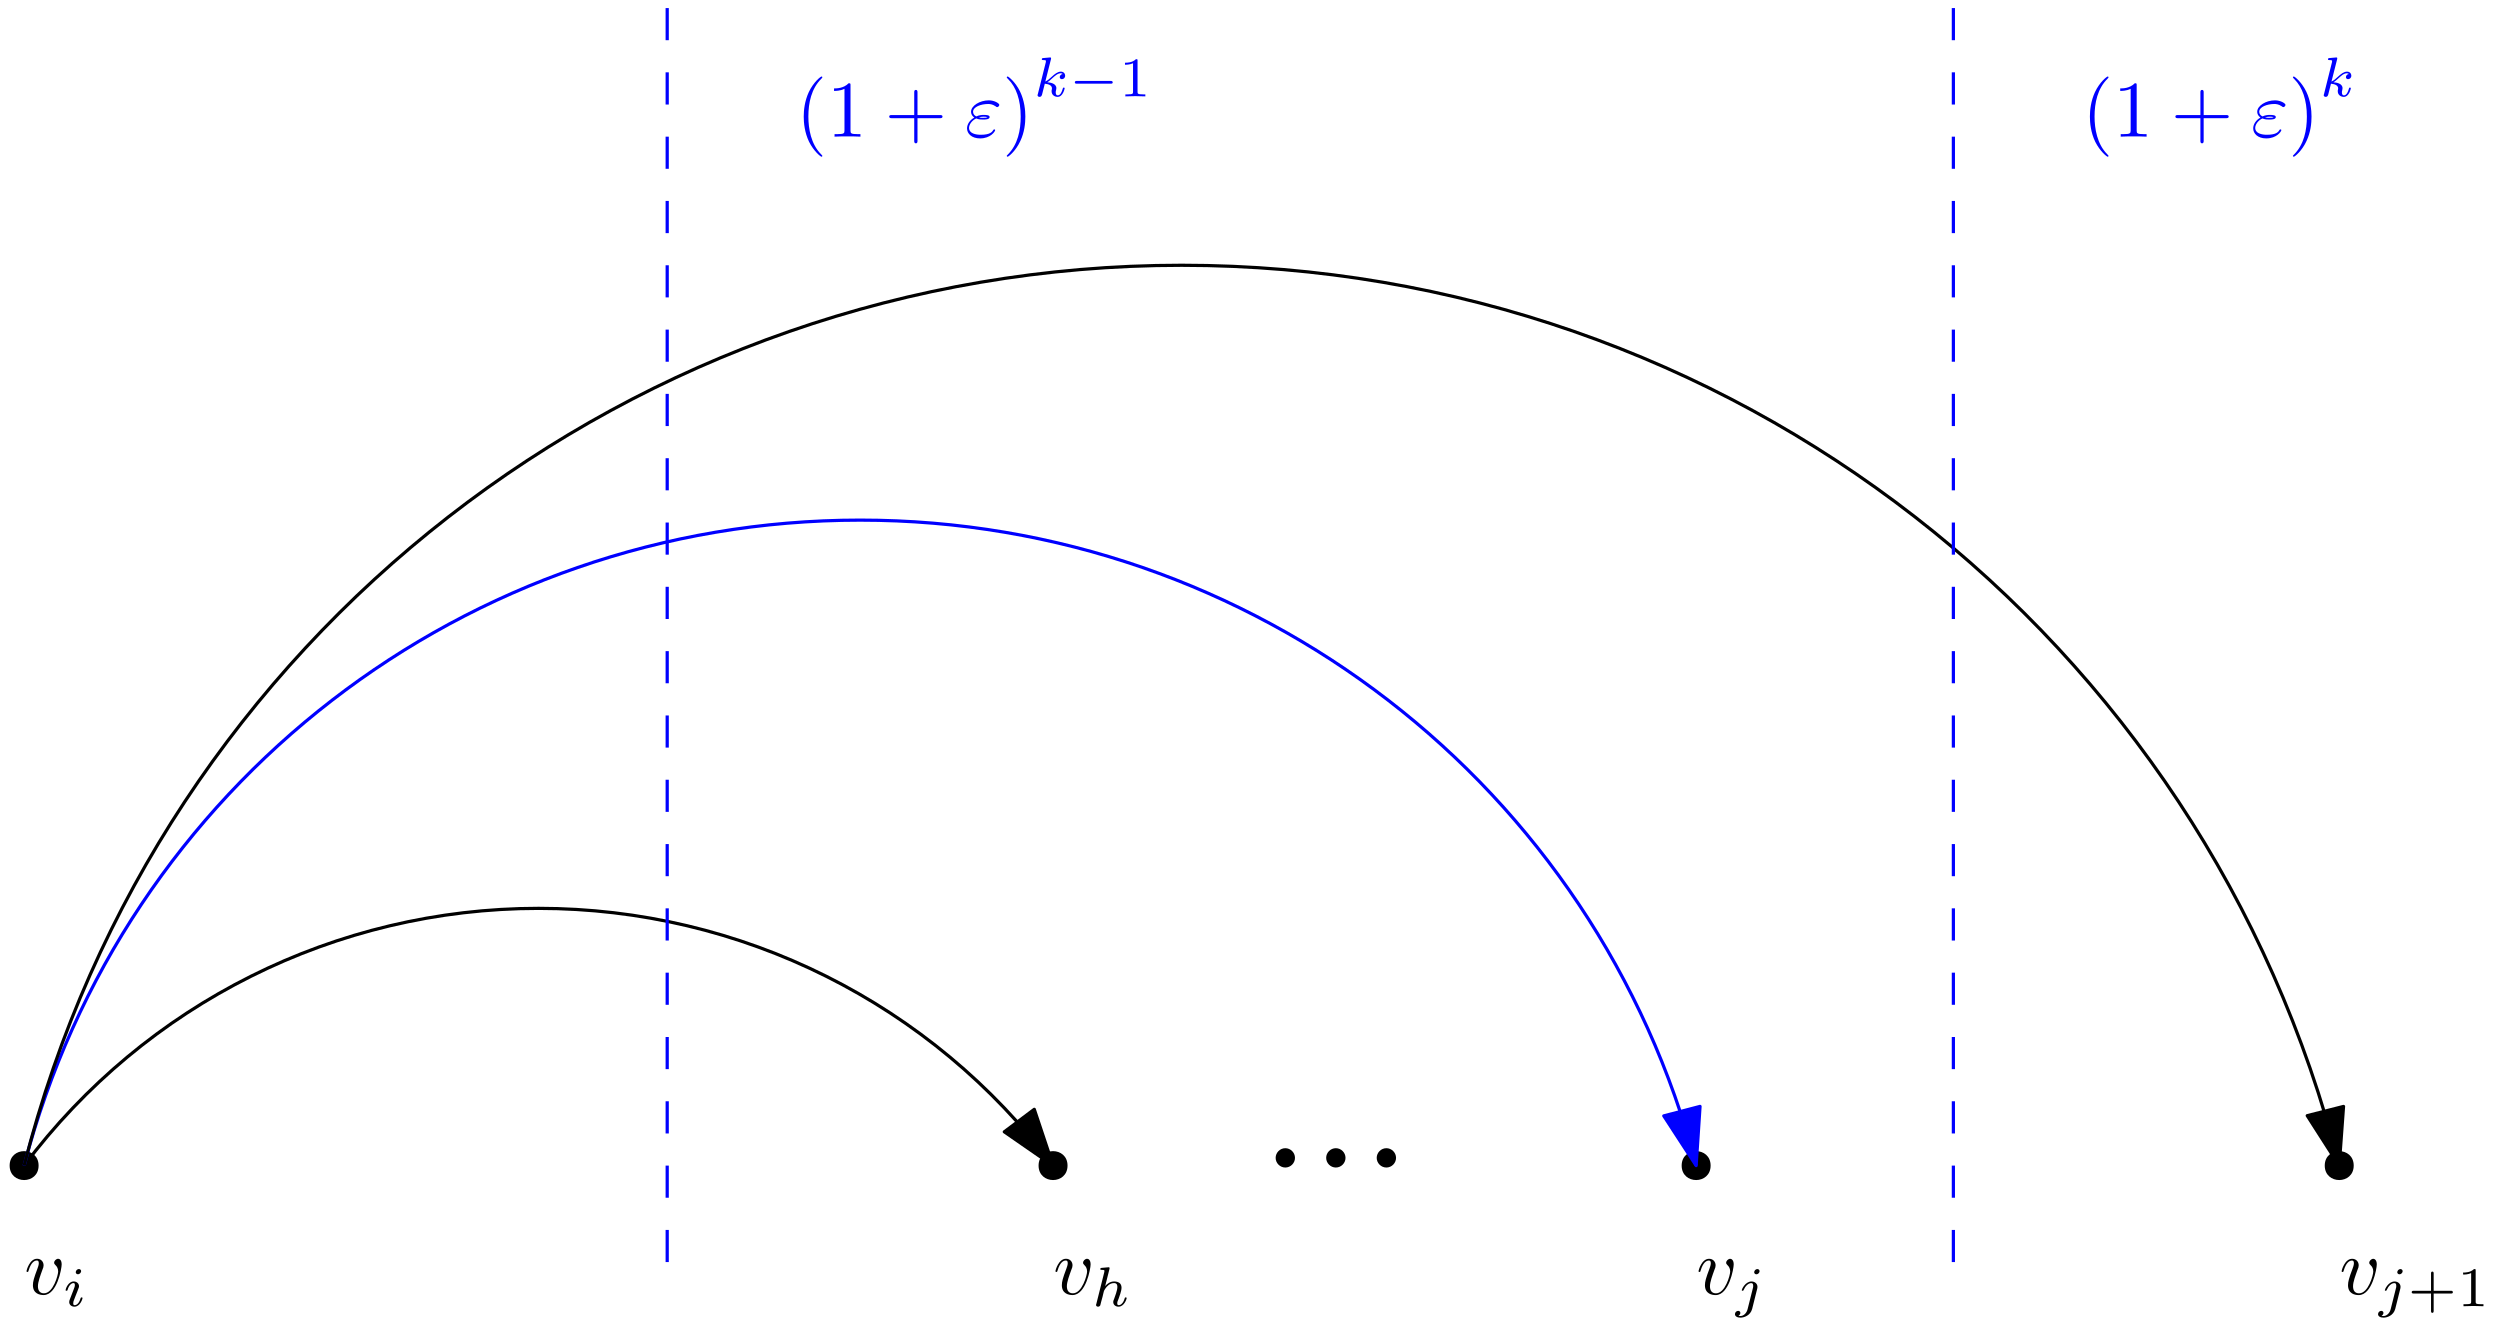
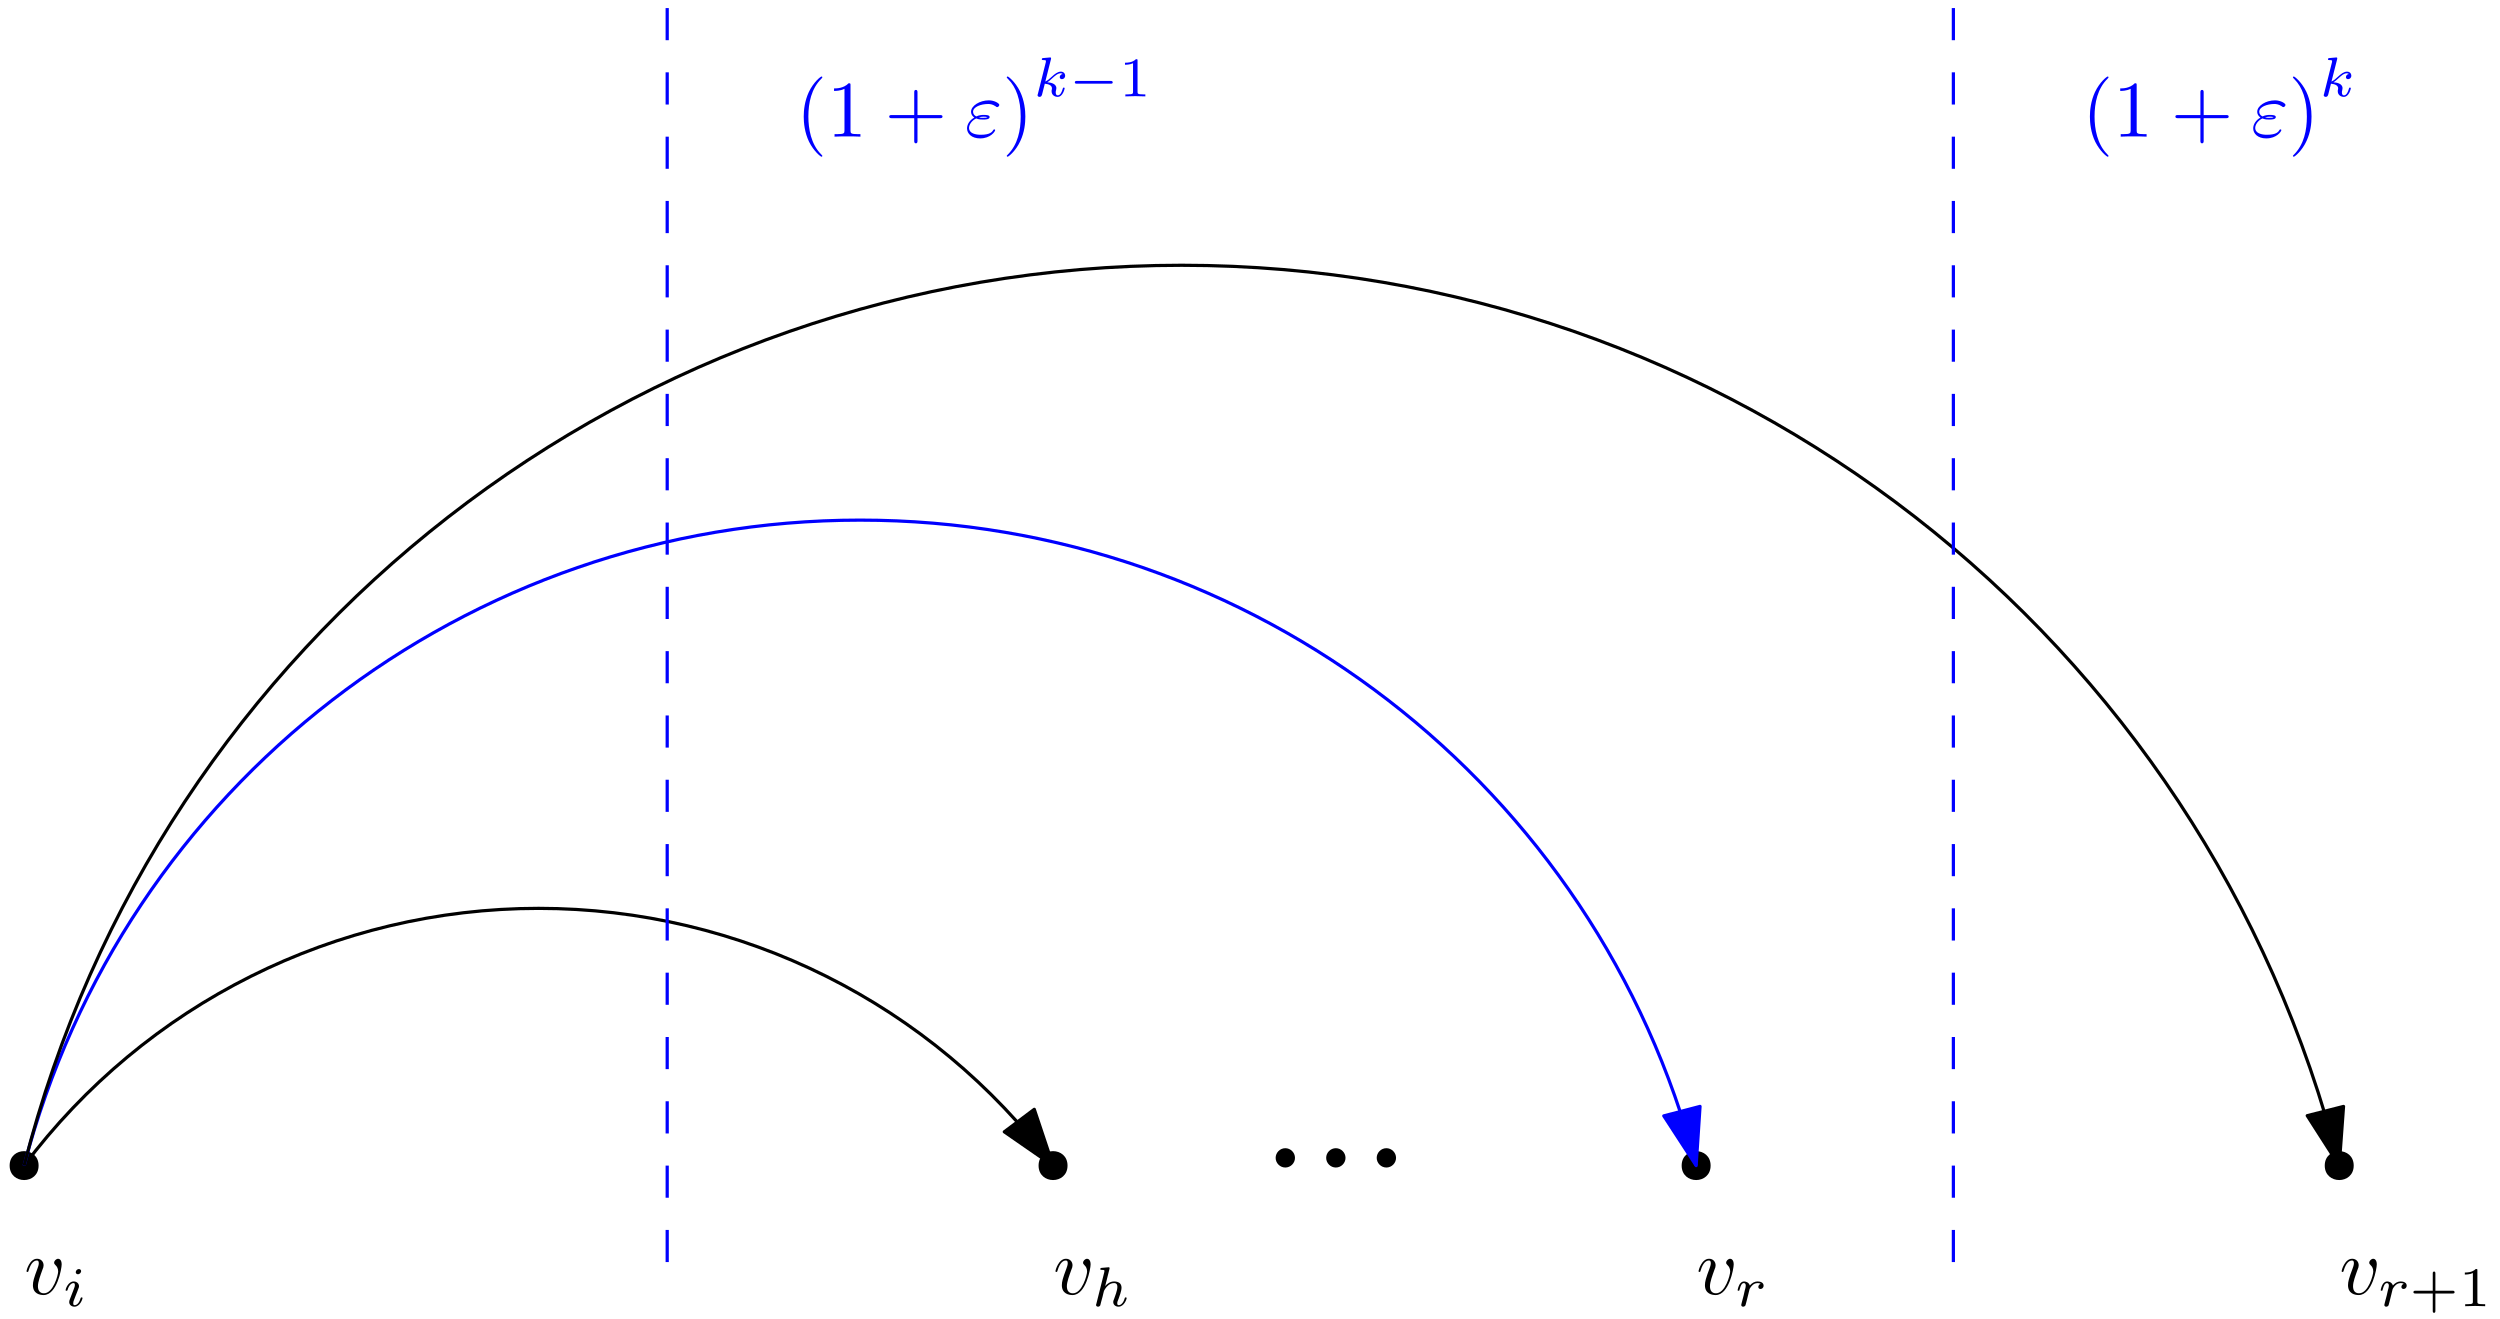
- <svg xmlns="http://www.w3.org/2000/svg" xmlns:xlink="http://www.w3.org/1999/xlink" width="311pt" height="165pt" viewBox="0 0 311 165" version="1.1">
+ <svg xmlns="http://www.w3.org/2000/svg" xmlns:xlink="http://www.w3.org/1999/xlink" width="311pt" height="164pt" viewBox="0 0 311 164" version="1.1">
  <defs>
    <g>
      <symbol overflow="visible" id="glyph0-0">
        <path style="stroke:none;" d="" />
      </symbol>
      <symbol overflow="visible" id="glyph0-1">
        <path style="stroke:none;" d="M 4.672 -3.703 C 4.672 -4.25 4.406 -4.406 4.234 -4.406 C 3.984 -4.406 3.734 -4.141 3.734 -3.922 C 3.734 -3.797 3.781 -3.734 3.891 -3.625 C 4.109 -3.422 4.234 -3.172 4.234 -2.812 C 4.234 -2.391 3.625 -0.109 2.469 -0.109 C 1.953 -0.109 1.719 -0.453 1.719 -0.984 C 1.719 -1.531 2 -2.266 2.297 -3.094 C 2.375 -3.266 2.422 -3.406 2.422 -3.594 C 2.422 -4.031 2.109 -4.406 1.609 -4.406 C 0.672 -4.406 0.297 -2.953 0.297 -2.875 C 0.297 -2.766 0.391 -2.766 0.406 -2.766 C 0.516 -2.766 0.516 -2.797 0.562 -2.953 C 0.859 -3.953 1.281 -4.188 1.578 -4.188 C 1.656 -4.188 1.828 -4.188 1.828 -3.875 C 1.828 -3.625 1.719 -3.344 1.656 -3.172 C 1.219 -2.016 1.094 -1.562 1.094 -1.125 C 1.094 -0.047 1.969 0.109 2.422 0.109 C 4.094 0.109 4.672 -3.188 4.672 -3.703 Z M 4.672 -3.703 " />
      </symbol>
      <symbol overflow="visible" id="glyph1-0">
        <path style="stroke:none;" d="" />
      </symbol>
      <symbol overflow="visible" id="glyph1-1">
        <path style="stroke:none;" d="M 2.266 -4.359 C 2.266 -4.469 2.172 -4.625 1.984 -4.625 C 1.797 -4.625 1.594 -4.438 1.594 -4.234 C 1.594 -4.125 1.672 -3.969 1.875 -3.969 C 2.062 -3.969 2.266 -4.172 2.266 -4.359 Z M 0.844 -0.812 C 0.812 -0.719 0.781 -0.641 0.781 -0.516 C 0.781 -0.188 1.047 0.062 1.438 0.062 C 2.125 0.062 2.438 -0.891 2.438 -1 C 2.438 -1.094 2.344 -1.094 2.328 -1.094 C 2.234 -1.094 2.219 -1.047 2.188 -0.969 C 2.031 -0.406 1.734 -0.125 1.453 -0.125 C 1.312 -0.125 1.281 -0.219 1.281 -0.375 C 1.281 -0.531 1.328 -0.656 1.391 -0.812 C 1.469 -1 1.547 -1.188 1.609 -1.375 C 1.672 -1.547 1.938 -2.172 1.953 -2.266 C 1.984 -2.328 2 -2.406 2 -2.484 C 2 -2.812 1.719 -3.078 1.344 -3.078 C 0.641 -3.078 0.328 -2.125 0.328 -2 C 0.328 -1.922 0.422 -1.922 0.453 -1.922 C 0.547 -1.922 0.547 -1.953 0.578 -2.031 C 0.75 -2.625 1.062 -2.875 1.312 -2.875 C 1.422 -2.875 1.484 -2.828 1.484 -2.641 C 1.484 -2.469 1.453 -2.375 1.281 -1.938 Z M 0.844 -0.812 " />
      </symbol>
      <symbol overflow="visible" id="glyph1-2">
        <path style="stroke:none;" d="M 2.188 -4.625 C 2.188 -4.641 2.203 -4.734 2.203 -4.734 C 2.203 -4.781 2.188 -4.844 2.094 -4.844 C 1.953 -4.844 1.375 -4.781 1.203 -4.766 C 1.156 -4.766 1.047 -4.75 1.047 -4.609 C 1.047 -4.516 1.156 -4.516 1.234 -4.516 C 1.562 -4.516 1.562 -4.453 1.562 -4.406 C 1.562 -4.359 1.547 -4.312 1.547 -4.25 L 0.562 -0.312 C 0.516 -0.188 0.516 -0.172 0.516 -0.156 C 0.516 -0.047 0.609 0.062 0.766 0.062 C 0.844 0.062 0.969 0.031 1.047 -0.109 C 1.062 -0.156 1.125 -0.406 1.156 -0.547 L 1.328 -1.172 C 1.344 -1.281 1.422 -1.547 1.438 -1.641 C 1.5 -1.906 1.5 -1.922 1.641 -2.141 C 1.875 -2.484 2.219 -2.875 2.766 -2.875 C 3.156 -2.875 3.172 -2.562 3.172 -2.391 C 3.172 -1.969 2.875 -1.203 2.766 -0.906 C 2.688 -0.703 2.656 -0.641 2.656 -0.531 C 2.656 -0.156 2.969 0.062 3.312 0.062 C 4.016 0.062 4.328 -0.891 4.328 -1 C 4.328 -1.094 4.234 -1.094 4.203 -1.094 C 4.109 -1.094 4.109 -1.047 4.078 -0.969 C 3.922 -0.406 3.609 -0.125 3.344 -0.125 C 3.188 -0.125 3.156 -0.219 3.156 -0.375 C 3.156 -0.531 3.203 -0.625 3.328 -0.938 C 3.406 -1.156 3.688 -1.891 3.688 -2.281 C 3.688 -2.391 3.688 -2.688 3.438 -2.891 C 3.312 -2.969 3.109 -3.078 2.781 -3.078 C 2.281 -3.078 1.906 -2.797 1.656 -2.5 Z M 2.188 -4.625 " />
      </symbol>
      <symbol overflow="visible" id="glyph1-3">
-         <path style="stroke:none;" d="M 3.062 -4.359 C 3.062 -4.469 2.969 -4.625 2.781 -4.625 C 2.578 -4.625 2.391 -4.422 2.391 -4.234 C 2.391 -4.125 2.469 -3.969 2.672 -3.969 C 2.859 -3.969 3.062 -4.156 3.062 -4.359 Z M 1.578 0.344 C 1.469 0.828 1.094 1.219 0.688 1.219 C 0.594 1.219 0.516 1.219 0.438 1.188 C 0.609 1.094 0.672 0.938 0.672 0.828 C 0.672 0.656 0.531 0.578 0.391 0.578 C 0.188 0.578 0 0.766 0 0.984 C 0 1.25 0.266 1.422 0.688 1.422 C 1.109 1.422 1.922 1.172 2.141 0.328 L 2.766 -2.172 C 2.781 -2.25 2.797 -2.312 2.797 -2.422 C 2.797 -2.797 2.469 -3.078 2.062 -3.078 C 1.281 -3.078 0.844 -2.109 0.844 -2 C 0.844 -1.922 0.938 -1.922 0.953 -1.922 C 1.031 -1.922 1.047 -1.938 1.094 -2.047 C 1.266 -2.453 1.625 -2.875 2.031 -2.875 C 2.203 -2.875 2.266 -2.766 2.266 -2.531 C 2.266 -2.453 2.266 -2.359 2.25 -2.328 Z M 1.578 0.344 " />
+         <path style="stroke:none;" d="M 1.641 -1.406 C 1.641 -1.453 1.812 -2.078 1.812 -2.109 C 1.828 -2.172 2.031 -2.516 2.266 -2.688 C 2.328 -2.734 2.516 -2.875 2.828 -2.875 C 2.891 -2.875 3.062 -2.875 3.203 -2.781 C 2.984 -2.719 2.906 -2.516 2.906 -2.391 C 2.906 -2.25 3.016 -2.141 3.172 -2.141 C 3.344 -2.141 3.562 -2.266 3.562 -2.562 C 3.562 -2.922 3.188 -3.078 2.828 -3.078 C 2.469 -3.078 2.156 -2.922 1.844 -2.578 C 1.719 -3 1.297 -3.078 1.125 -3.078 C 0.875 -3.078 0.703 -2.906 0.578 -2.719 C 0.422 -2.453 0.328 -2.047 0.328 -2 C 0.328 -1.922 0.422 -1.922 0.453 -1.922 C 0.547 -1.922 0.547 -1.938 0.594 -2.125 C 0.703 -2.547 0.844 -2.875 1.109 -2.875 C 1.297 -2.875 1.344 -2.719 1.344 -2.531 C 1.344 -2.406 1.281 -2.141 1.219 -1.953 C 1.172 -1.766 1.109 -1.484 1.078 -1.328 L 0.844 -0.438 C 0.828 -0.344 0.781 -0.172 0.781 -0.156 C 0.781 0 0.906 0.062 1.016 0.062 C 1.125 0.062 1.266 0 1.312 -0.125 C 1.328 -0.172 1.406 -0.484 1.453 -0.656 Z M 1.641 -1.406 " />
      </symbol>
      <symbol overflow="visible" id="glyph2-0">
        <path style="stroke:none;" d="" />
      </symbol>
      <symbol overflow="visible" id="glyph2-1">
-         <path style="stroke:none;" d="M 3.219 -1.578 L 5.359 -1.578 C 5.453 -1.578 5.609 -1.578 5.609 -1.734 C 5.609 -1.922 5.453 -1.922 5.359 -1.922 L 3.219 -1.922 L 3.219 -4.062 C 3.219 -4.141 3.219 -4.312 3.062 -4.312 C 2.891 -4.312 2.891 -4.156 2.891 -4.062 L 2.891 -1.922 L 0.75 -1.922 C 0.656 -1.922 0.484 -1.922 0.484 -1.75 C 0.484 -1.578 0.641 -1.578 0.75 -1.578 L 2.891 -1.578 L 2.891 0.562 C 2.891 0.656 2.891 0.828 3.047 0.828 C 3.219 0.828 3.219 0.656 3.219 0.562 Z M 3.219 -1.578 " />
-       </symbol>
-       <symbol overflow="visible" id="glyph2-2">
-         <path style="stroke:none;" d="M 2.328 -4.438 C 2.328 -4.625 2.328 -4.625 2.125 -4.625 C 1.672 -4.188 1.047 -4.188 0.766 -4.188 L 0.766 -3.938 C 0.922 -3.938 1.391 -3.938 1.766 -4.125 L 1.766 -0.578 C 1.766 -0.344 1.766 -0.25 1.078 -0.25 L 0.812 -0.25 L 0.812 0 C 0.938 0 1.797 -0.031 2.047 -0.031 C 2.266 -0.031 3.141 0 3.297 0 L 3.297 -0.25 L 3.031 -0.25 C 2.328 -0.25 2.328 -0.344 2.328 -0.578 Z M 2.328 -4.438 " />
+         <path style="stroke:none;" d="M 4.672 -3.703 C 4.672 -4.25 4.406 -4.406 4.234 -4.406 C 3.984 -4.406 3.734 -4.141 3.734 -3.922 C 3.734 -3.797 3.781 -3.734 3.891 -3.625 C 4.109 -3.422 4.234 -3.172 4.234 -2.812 C 4.234 -2.391 3.625 -0.109 2.469 -0.109 C 1.953 -0.109 1.719 -0.453 1.719 -0.984 C 1.719 -1.531 2 -2.266 2.297 -3.094 C 2.375 -3.266 2.422 -3.406 2.422 -3.594 C 2.422 -4.031 2.109 -4.406 1.609 -4.406 C 0.672 -4.406 0.297 -2.953 0.297 -2.875 C 0.297 -2.766 0.391 -2.766 0.406 -2.766 C 0.516 -2.766 0.516 -2.797 0.562 -2.953 C 0.859 -3.953 1.281 -4.188 1.578 -4.188 C 1.656 -4.188 1.828 -4.188 1.828 -3.875 C 1.828 -3.625 1.719 -3.344 1.656 -3.172 C 1.219 -2.016 1.094 -1.562 1.094 -1.125 C 1.094 -0.047 1.969 0.109 2.422 0.109 C 4.094 0.109 4.672 -3.188 4.672 -3.703 Z M 4.672 -3.703 " />
      </symbol>
      <symbol overflow="visible" id="glyph3-0">
        <path style="stroke:none;" d="" />
      </symbol>
      <symbol overflow="visible" id="glyph3-1">
-         <path style="stroke:none;" d="M 4.359 -1.203 C 4.359 -1.859 3.812 -2.406 3.156 -2.406 C 2.5 -2.406 1.953 -1.859 1.953 -1.203 C 1.953 -0.547 2.5 0 3.156 0 C 3.812 0 4.359 -0.547 4.359 -1.203 Z M 4.359 -1.203 " />
+         <path style="stroke:none;" d="M 3.219 -1.578 L 5.359 -1.578 C 5.453 -1.578 5.609 -1.578 5.609 -1.734 C 5.609 -1.922 5.453 -1.922 5.359 -1.922 L 3.219 -1.922 L 3.219 -4.062 C 3.219 -4.141 3.219 -4.312 3.062 -4.312 C 2.891 -4.312 2.891 -4.156 2.891 -4.062 L 2.891 -1.922 L 0.75 -1.922 C 0.656 -1.922 0.484 -1.922 0.484 -1.75 C 0.484 -1.578 0.641 -1.578 0.75 -1.578 L 2.891 -1.578 L 2.891 0.562 C 2.891 0.656 2.891 0.828 3.047 0.828 C 3.219 0.828 3.219 0.656 3.219 0.562 Z M 3.219 -1.578 " />
+       </symbol>
+       <symbol overflow="visible" id="glyph3-2">
+         <path style="stroke:none;" d="M 2.328 -4.438 C 2.328 -4.625 2.328 -4.625 2.125 -4.625 C 1.672 -4.188 1.047 -4.188 0.766 -4.188 L 0.766 -3.938 C 0.922 -3.938 1.391 -3.938 1.766 -4.125 L 1.766 -0.578 C 1.766 -0.344 1.766 -0.25 1.078 -0.25 L 0.812 -0.25 L 0.812 0 C 0.938 0 1.797 -0.031 2.047 -0.031 C 2.266 -0.031 3.141 0 3.297 0 L 3.297 -0.25 L 3.031 -0.25 C 2.328 -0.25 2.328 -0.344 2.328 -0.578 Z M 2.328 -4.438 " />
      </symbol>
      <symbol overflow="visible" id="glyph4-0">
        <path style="stroke:none;" d="" />
      </symbol>
      <symbol overflow="visible" id="glyph4-1">
-         <path style="stroke:none;" d="M 3.297 2.391 C 3.297 2.359 3.297 2.344 3.125 2.172 C 1.891 0.922 1.562 -0.969 1.562 -2.5 C 1.562 -4.234 1.938 -5.969 3.172 -7.203 C 3.297 -7.328 3.297 -7.344 3.297 -7.375 C 3.297 -7.453 3.266 -7.484 3.203 -7.484 C 3.094 -7.484 2.203 -6.797 1.609 -5.531 C 1.109 -4.438 0.984 -3.328 0.984 -2.5 C 0.984 -1.719 1.094 -0.516 1.641 0.625 C 2.25 1.844 3.094 2.5 3.203 2.5 C 3.266 2.5 3.297 2.469 3.297 2.391 Z M 3.297 2.391 " />
-       </symbol>
-       <symbol overflow="visible" id="glyph4-2">
-         <path style="stroke:none;" d="M 2.938 -6.375 C 2.938 -6.625 2.938 -6.641 2.703 -6.641 C 2.078 -6 1.203 -6 0.891 -6 L 0.891 -5.688 C 1.094 -5.688 1.672 -5.688 2.188 -5.953 L 2.188 -0.781 C 2.188 -0.422 2.156 -0.312 1.266 -0.312 L 0.953 -0.312 L 0.953 0 C 1.297 -0.031 2.156 -0.031 2.562 -0.031 C 2.953 -0.031 3.828 -0.031 4.172 0 L 4.172 -0.312 L 3.859 -0.312 C 2.953 -0.312 2.938 -0.422 2.938 -0.781 Z M 2.938 -6.375 " />
-       </symbol>
-       <symbol overflow="visible" id="glyph4-3">
-         <path style="stroke:none;" d="M 4.078 -2.297 L 6.859 -2.297 C 7 -2.297 7.188 -2.297 7.188 -2.5 C 7.188 -2.688 7 -2.688 6.859 -2.688 L 4.078 -2.688 L 4.078 -5.484 C 4.078 -5.625 4.078 -5.812 3.875 -5.812 C 3.672 -5.812 3.672 -5.625 3.672 -5.484 L 3.672 -2.688 L 0.891 -2.688 C 0.75 -2.688 0.562 -2.688 0.562 -2.5 C 0.562 -2.297 0.75 -2.297 0.891 -2.297 L 3.672 -2.297 L 3.672 0.5 C 3.672 0.641 3.672 0.828 3.875 0.828 C 4.078 0.828 4.078 0.641 4.078 0.5 Z M 4.078 -2.297 " />
+         <path style="stroke:none;" d="M 4.359 -1.203 C 4.359 -1.859 3.812 -2.406 3.156 -2.406 C 2.5 -2.406 1.953 -1.859 1.953 -1.203 C 1.953 -0.547 2.5 0 3.156 0 C 3.812 0 4.359 -0.547 4.359 -1.203 Z M 4.359 -1.203 " />
      </symbol>
      <symbol overflow="visible" id="glyph5-0">
        <path style="stroke:none;" d="" />
      </symbol>
      <symbol overflow="visible" id="glyph5-1">
-         <path style="stroke:none;" d="M 1.406 -2.266 C 1.734 -2.125 2.031 -2.125 2.266 -2.125 C 2.516 -2.125 3.078 -2.125 3.078 -2.438 C 3.078 -2.672 2.719 -2.703 2.344 -2.703 C 2.141 -2.703 1.781 -2.688 1.422 -2.516 C 1.188 -2.625 1.016 -2.828 1.016 -3.094 C 1.016 -3.703 2 -4.062 2.891 -4.062 C 3.047 -4.062 3.406 -4.062 3.812 -3.781 C 3.922 -3.703 3.938 -3.672 4 -3.672 C 4.141 -3.672 4.281 -3.812 4.281 -3.953 C 4.281 -4.141 3.672 -4.516 2.984 -4.516 C 1.844 -4.516 0.766 -3.844 0.766 -3.094 C 0.766 -2.656 1.125 -2.406 1.172 -2.375 C 0.578 -2.047 0.266 -1.5 0.266 -1.031 C 0.266 -0.391 0.828 0.219 1.891 0.219 C 3.203 0.219 3.766 -0.656 3.766 -0.812 C 3.766 -0.875 3.703 -0.906 3.656 -0.906 C 3.594 -0.906 3.562 -0.875 3.547 -0.844 C 3.406 -0.609 3.172 -0.234 1.969 -0.234 C 1.359 -0.234 0.516 -0.391 0.516 -1.094 C 0.516 -1.438 0.797 -1.969 1.406 -2.266 Z M 1.734 -2.391 C 1.969 -2.469 2.172 -2.484 2.344 -2.484 C 2.594 -2.484 2.625 -2.469 2.812 -2.422 C 2.656 -2.359 2.641 -2.344 2.266 -2.344 C 2.047 -2.344 1.922 -2.344 1.734 -2.391 Z M 1.734 -2.391 " />
+         <path style="stroke:none;" d="M 3.297 2.391 C 3.297 2.359 3.297 2.344 3.125 2.172 C 1.891 0.922 1.562 -0.969 1.562 -2.5 C 1.562 -4.234 1.938 -5.969 3.172 -7.203 C 3.297 -7.328 3.297 -7.344 3.297 -7.375 C 3.297 -7.453 3.266 -7.484 3.203 -7.484 C 3.094 -7.484 2.203 -6.797 1.609 -5.531 C 1.109 -4.438 0.984 -3.328 0.984 -2.5 C 0.984 -1.719 1.094 -0.516 1.641 0.625 C 2.25 1.844 3.094 2.5 3.203 2.5 C 3.266 2.5 3.297 2.469 3.297 2.391 Z M 3.297 2.391 " />
+       </symbol>
+       <symbol overflow="visible" id="glyph5-2">
+         <path style="stroke:none;" d="M 2.938 -6.375 C 2.938 -6.625 2.938 -6.641 2.703 -6.641 C 2.078 -6 1.203 -6 0.891 -6 L 0.891 -5.688 C 1.094 -5.688 1.672 -5.688 2.188 -5.953 L 2.188 -0.781 C 2.188 -0.422 2.156 -0.312 1.266 -0.312 L 0.953 -0.312 L 0.953 0 C 1.297 -0.031 2.156 -0.031 2.562 -0.031 C 2.953 -0.031 3.828 -0.031 4.172 0 L 4.172 -0.312 L 3.859 -0.312 C 2.953 -0.312 2.938 -0.422 2.938 -0.781 Z M 2.938 -6.375 " />
+       </symbol>
+       <symbol overflow="visible" id="glyph5-3">
+         <path style="stroke:none;" d="M 4.078 -2.297 L 6.859 -2.297 C 7 -2.297 7.188 -2.297 7.188 -2.5 C 7.188 -2.688 7 -2.688 6.859 -2.688 L 4.078 -2.688 L 4.078 -5.484 C 4.078 -5.625 4.078 -5.812 3.875 -5.812 C 3.672 -5.812 3.672 -5.625 3.672 -5.484 L 3.672 -2.688 L 0.891 -2.688 C 0.75 -2.688 0.562 -2.688 0.562 -2.5 C 0.562 -2.297 0.75 -2.297 0.891 -2.297 L 3.672 -2.297 L 3.672 0.5 C 3.672 0.641 3.672 0.828 3.875 0.828 C 4.078 0.828 4.078 0.641 4.078 0.5 Z M 4.078 -2.297 " />
      </symbol>
      <symbol overflow="visible" id="glyph6-0">
        <path style="stroke:none;" d="" />
      </symbol>
      <symbol overflow="visible" id="glyph6-1">
-         <path style="stroke:none;" d="M 2.875 -2.5 C 2.875 -3.266 2.766 -4.469 2.219 -5.609 C 1.625 -6.828 0.766 -7.484 0.672 -7.484 C 0.609 -7.484 0.562 -7.438 0.562 -7.375 C 0.562 -7.344 0.562 -7.328 0.75 -7.141 C 1.734 -6.156 2.297 -4.578 2.297 -2.5 C 2.297 -0.781 1.938 0.969 0.703 2.219 C 0.562 2.344 0.562 2.359 0.562 2.391 C 0.562 2.453 0.609 2.5 0.672 2.5 C 0.766 2.5 1.672 1.812 2.25 0.547 C 2.766 -0.547 2.875 -1.656 2.875 -2.5 Z M 2.875 -2.5 " />
+         <path style="stroke:none;" d="M 1.406 -2.266 C 1.734 -2.125 2.031 -2.125 2.266 -2.125 C 2.516 -2.125 3.078 -2.125 3.078 -2.438 C 3.078 -2.672 2.719 -2.703 2.344 -2.703 C 2.141 -2.703 1.781 -2.688 1.422 -2.516 C 1.188 -2.625 1.016 -2.828 1.016 -3.094 C 1.016 -3.703 2 -4.062 2.891 -4.062 C 3.047 -4.062 3.406 -4.062 3.812 -3.781 C 3.922 -3.703 3.938 -3.672 4 -3.672 C 4.141 -3.672 4.281 -3.812 4.281 -3.953 C 4.281 -4.141 3.672 -4.516 2.984 -4.516 C 1.844 -4.516 0.766 -3.844 0.766 -3.094 C 0.766 -2.656 1.125 -2.406 1.172 -2.375 C 0.578 -2.047 0.266 -1.5 0.266 -1.031 C 0.266 -0.391 0.828 0.219 1.891 0.219 C 3.203 0.219 3.766 -0.656 3.766 -0.812 C 3.766 -0.875 3.703 -0.906 3.656 -0.906 C 3.594 -0.906 3.562 -0.875 3.547 -0.844 C 3.406 -0.609 3.172 -0.234 1.969 -0.234 C 1.359 -0.234 0.516 -0.391 0.516 -1.094 C 0.516 -1.438 0.797 -1.969 1.406 -2.266 Z M 1.734 -2.391 C 1.969 -2.469 2.172 -2.484 2.344 -2.484 C 2.594 -2.484 2.625 -2.469 2.812 -2.422 C 2.656 -2.359 2.641 -2.344 2.266 -2.344 C 2.047 -2.344 1.922 -2.344 1.734 -2.391 Z M 1.734 -2.391 " />
      </symbol>
      <symbol overflow="visible" id="glyph7-0">
        <path style="stroke:none;" d="" />
      </symbol>
      <symbol overflow="visible" id="glyph7-1">
-         <path style="stroke:none;" d="M 2.188 -4.625 C 2.188 -4.641 2.203 -4.734 2.203 -4.734 C 2.203 -4.781 2.188 -4.844 2.094 -4.844 C 1.953 -4.844 1.375 -4.781 1.203 -4.766 C 1.156 -4.766 1.047 -4.75 1.047 -4.609 C 1.047 -4.516 1.156 -4.516 1.234 -4.516 C 1.562 -4.516 1.562 -4.453 1.562 -4.406 C 1.562 -4.359 1.547 -4.312 1.547 -4.25 L 0.562 -0.312 C 0.516 -0.188 0.516 -0.172 0.516 -0.156 C 0.516 -0.047 0.609 0.062 0.766 0.062 C 0.953 0.062 1.031 -0.062 1.078 -0.219 C 1.094 -0.25 1.391 -1.484 1.422 -1.578 C 1.922 -1.531 2.312 -1.359 2.312 -1 C 2.312 -0.969 2.312 -0.938 2.297 -0.859 C 2.266 -0.766 2.266 -0.719 2.266 -0.641 C 2.266 -0.156 2.672 0.062 3.016 0.062 C 3.688 0.062 3.891 -0.984 3.891 -1 C 3.891 -1.094 3.812 -1.094 3.781 -1.094 C 3.688 -1.094 3.672 -1.047 3.641 -0.922 C 3.562 -0.625 3.375 -0.125 3.031 -0.125 C 2.844 -0.125 2.781 -0.297 2.781 -0.484 C 2.781 -0.609 2.781 -0.625 2.828 -0.797 C 2.844 -0.828 2.859 -0.938 2.859 -1.016 C 2.859 -1.641 2.031 -1.734 1.734 -1.75 C 1.938 -1.875 2.188 -2.109 2.312 -2.219 C 2.672 -2.547 3.016 -2.875 3.406 -2.875 C 3.484 -2.875 3.578 -2.859 3.641 -2.781 C 3.344 -2.734 3.281 -2.5 3.281 -2.391 C 3.281 -2.25 3.391 -2.141 3.547 -2.141 C 3.75 -2.141 3.953 -2.297 3.953 -2.578 C 3.953 -2.812 3.781 -3.078 3.422 -3.078 C 3.016 -3.078 2.656 -2.781 2.297 -2.453 C 2 -2.188 1.781 -1.969 1.484 -1.844 Z M 2.188 -4.625 " />
+         <path style="stroke:none;" d="M 2.875 -2.5 C 2.875 -3.266 2.766 -4.469 2.219 -5.609 C 1.625 -6.828 0.766 -7.484 0.672 -7.484 C 0.609 -7.484 0.562 -7.438 0.562 -7.375 C 0.562 -7.344 0.562 -7.328 0.75 -7.141 C 1.734 -6.156 2.297 -4.578 2.297 -2.5 C 2.297 -0.781 1.938 0.969 0.703 2.219 C 0.562 2.344 0.562 2.359 0.562 2.391 C 0.562 2.453 0.609 2.5 0.672 2.5 C 0.766 2.5 1.672 1.812 2.25 0.547 C 2.766 -0.547 2.875 -1.656 2.875 -2.5 Z M 2.875 -2.5 " />
      </symbol>
      <symbol overflow="visible" id="glyph8-0">
        <path style="stroke:none;" d="" />
      </symbol>
      <symbol overflow="visible" id="glyph8-1">
-         <path style="stroke:none;" d="M 5.188 -1.578 C 5.297 -1.578 5.469 -1.578 5.469 -1.734 C 5.469 -1.922 5.297 -1.922 5.188 -1.922 L 1.031 -1.922 C 0.922 -1.922 0.75 -1.922 0.75 -1.75 C 0.75 -1.578 0.906 -1.578 1.031 -1.578 Z M 5.188 -1.578 " />
+         <path style="stroke:none;" d="M 2.188 -4.625 C 2.188 -4.641 2.203 -4.734 2.203 -4.734 C 2.203 -4.781 2.188 -4.844 2.094 -4.844 C 1.953 -4.844 1.375 -4.781 1.203 -4.766 C 1.156 -4.766 1.047 -4.75 1.047 -4.609 C 1.047 -4.516 1.156 -4.516 1.234 -4.516 C 1.562 -4.516 1.562 -4.453 1.562 -4.406 C 1.562 -4.359 1.547 -4.312 1.547 -4.25 L 0.562 -0.312 C 0.516 -0.188 0.516 -0.172 0.516 -0.156 C 0.516 -0.047 0.609 0.062 0.766 0.062 C 0.953 0.062 1.031 -0.062 1.078 -0.219 C 1.094 -0.25 1.391 -1.484 1.422 -1.578 C 1.922 -1.531 2.312 -1.359 2.312 -1 C 2.312 -0.969 2.312 -0.938 2.297 -0.859 C 2.266 -0.766 2.266 -0.719 2.266 -0.641 C 2.266 -0.156 2.672 0.062 3.016 0.062 C 3.688 0.062 3.891 -0.984 3.891 -1 C 3.891 -1.094 3.812 -1.094 3.781 -1.094 C 3.688 -1.094 3.672 -1.047 3.641 -0.922 C 3.562 -0.625 3.375 -0.125 3.031 -0.125 C 2.844 -0.125 2.781 -0.297 2.781 -0.484 C 2.781 -0.609 2.781 -0.625 2.828 -0.797 C 2.844 -0.828 2.859 -0.938 2.859 -1.016 C 2.859 -1.641 2.031 -1.734 1.734 -1.75 C 1.938 -1.875 2.188 -2.109 2.312 -2.219 C 2.672 -2.547 3.016 -2.875 3.406 -2.875 C 3.484 -2.875 3.578 -2.859 3.641 -2.781 C 3.344 -2.734 3.281 -2.5 3.281 -2.391 C 3.281 -2.25 3.391 -2.141 3.547 -2.141 C 3.75 -2.141 3.953 -2.297 3.953 -2.578 C 3.953 -2.812 3.781 -3.078 3.422 -3.078 C 3.016 -3.078 2.656 -2.781 2.297 -2.453 C 2 -2.188 1.781 -1.969 1.484 -1.844 Z M 2.188 -4.625 " />
      </symbol>
      <symbol overflow="visible" id="glyph9-0">
        <path style="stroke:none;" d="" />
      </symbol>
      <symbol overflow="visible" id="glyph9-1">
+         <path style="stroke:none;" d="M 5.188 -1.578 C 5.297 -1.578 5.469 -1.578 5.469 -1.734 C 5.469 -1.922 5.297 -1.922 5.188 -1.922 L 1.031 -1.922 C 0.922 -1.922 0.75 -1.922 0.75 -1.75 C 0.75 -1.578 0.906 -1.578 1.031 -1.578 Z M 5.188 -1.578 " />
+       </symbol>
+       <symbol overflow="visible" id="glyph10-0">
+         <path style="stroke:none;" d="" />
+       </symbol>
+       <symbol overflow="visible" id="glyph10-1">
        <path style="stroke:none;" d="M 2.328 -4.438 C 2.328 -4.625 2.328 -4.625 2.125 -4.625 C 1.672 -4.188 1.047 -4.188 0.766 -4.188 L 0.766 -3.938 C 0.922 -3.938 1.391 -3.938 1.766 -4.125 L 1.766 -0.578 C 1.766 -0.344 1.766 -0.25 1.078 -0.25 L 0.812 -0.25 L 0.812 0 C 0.938 0 1.797 -0.031 2.047 -0.031 C 2.266 -0.031 3.141 0 3.297 0 L 3.297 -0.25 L 3.031 -0.25 C 2.328 -0.25 2.328 -0.344 2.328 -0.578 Z M 2.328 -4.438 " />
      </symbol>
    </g>
  </defs>
  <g id="surface1">
    <path style=" stroke:none;fill-rule:evenodd;fill:rgb(0%,0%,0%);fill-opacity:1;" d="M 4.801 145 C 4.801 142.602 1.199 142.602 1.199 145 C 1.199 147.398 4.801 147.398 4.801 145 Z M 4.801 145 " />
    <path style=" stroke:none;fill-rule:evenodd;fill:rgb(0%,0%,0%);fill-opacity:1;" d="M 132.801 145 C 132.801 142.602 129.199 142.602 129.199 145 C 129.199 147.398 132.801 147.398 132.801 145 Z M 132.801 145 " />
    <path style=" stroke:none;fill-rule:evenodd;fill:rgb(0%,0%,0%);fill-opacity:1;" d="M 212.801 145 C 212.801 142.602 209.199 142.602 209.199 145 C 209.199 147.398 212.801 147.398 212.801 145 Z M 212.801 145 " />
    <path style=" stroke:none;fill-rule:evenodd;fill:rgb(0%,0%,0%);fill-opacity:1;" d="M 292.801 145 C 292.801 142.602 289.199 142.602 289.199 145 C 289.199 147.398 292.801 147.398 292.801 145 Z M 292.801 145 " />
    <path style="fill:none;stroke-width:0.4;stroke-linecap:butt;stroke-linejoin:round;stroke:rgb(0%,0%,0%);stroke-opacity:1;stroke-miterlimit:10;" d="M 128 640 C 143.109 660.145 166.82 672 192 672 C 217.18 672 240.891 660.145 256 640 " transform="matrix(1,0,0,-1,-125,785)" />
    <path style="fill-rule:evenodd;fill:rgb(0%,0%,0%);fill-opacity:1;stroke-width:0.4;stroke-linecap:butt;stroke-linejoin:round;stroke:rgb(0%,0%,0%);stroke-opacity:1;stroke-miterlimit:10;" d="M 256 640 L 253.664 647 L 249.934 644.203 Z M 256 640 " transform="matrix(1,0,0,-1,-125,785)" />
    <g style="fill:rgb(0%,0%,0%);fill-opacity:1;">
      <use xlink:href="#glyph0-1" x="3" y="160.996" />
    </g>
    <g style="fill:rgb(0%,0%,0%);fill-opacity:1;">
      <use xlink:href="#glyph1-1" x="7.829" y="162.49" />
    </g>
    <g style="fill:rgb(0%,0%,0%);fill-opacity:1;">
      <use xlink:href="#glyph0-1" x="131" y="160.996" />
    </g>
    <g style="fill:rgb(0%,0%,0%);fill-opacity:1;">
      <use xlink:href="#glyph1-2" x="135.829" y="162.49" />
    </g>
    <g style="fill:rgb(0%,0%,0%);fill-opacity:1;">
-       <use xlink:href="#glyph0-1" x="211" y="161" />
+       <use xlink:href="#glyph0-1" x="211" y="160.996" />
    </g>
    <g style="fill:rgb(0%,0%,0%);fill-opacity:1;">
-       <use xlink:href="#glyph1-3" x="215.829" y="162.494" />
+       <use xlink:href="#glyph1-3" x="215.829" y="162.49" />
    </g>
    <g style="fill:rgb(0%,0%,0%);fill-opacity:1;">
-       <use xlink:href="#glyph0-1" x="291" y="161" />
+       <use xlink:href="#glyph2-1" x="291" y="160.995" />
    </g>
    <g style="fill:rgb(0%,0%,0%);fill-opacity:1;">
-       <use xlink:href="#glyph1-3" x="295.829" y="162.494" />
+       <use xlink:href="#glyph1-3" x="295.829" y="162.49" />
    </g>
    <g style="fill:rgb(0%,0%,0%);fill-opacity:1;">
-       <use xlink:href="#glyph2-1" x="299.529" y="162.494" />
-       <use xlink:href="#glyph2-2" x="305.645" y="162.494" />
+       <use xlink:href="#glyph3-1" x="299.743" y="162.49" />
+       <use xlink:href="#glyph3-2" x="305.859" y="162.49" />
    </g>
    <path style="fill:none;stroke-width:0.4;stroke-linecap:butt;stroke-linejoin:round;stroke:rgb(0%,0%,100%);stroke-opacity:1;stroke-miterlimit:10;" d="M 128 640 C 140.371 687.301 183.105 720.297 232 720.297 C 280.895 720.297 323.629 687.301 336 640 " transform="matrix(1,0,0,-1,-125,785)" />
    <path style="fill-rule:evenodd;fill:rgb(0%,0%,100%);fill-opacity:1;stroke-width:0.4;stroke-linecap:butt;stroke-linejoin:round;stroke:rgb(0%,0%,100%);stroke-opacity:1;stroke-miterlimit:10;" d="M 336 640 L 336.484 647.363 L 331.973 646.184 Z M 336 640 " transform="matrix(1,0,0,-1,-125,785)" />
    <path style="fill:none;stroke-width:0.4;stroke-linecap:butt;stroke-linejoin:round;stroke:rgb(0%,0%,0%);stroke-opacity:1;stroke-miterlimit:10;" d="M 128 640 C 144.73 705.875 204.031 752 272 752 C 339.969 752 399.27 705.875 416 640 " transform="matrix(1,0,0,-1,-125,785)" />
    <path style="fill-rule:evenodd;fill:rgb(0%,0%,0%);fill-opacity:1;stroke-width:0.4;stroke-linecap:butt;stroke-linejoin:round;stroke:rgb(0%,0%,0%);stroke-opacity:1;stroke-miterlimit:10;" d="M 416 640 L 416.535 647.359 L 412.02 646.211 Z M 416 640 " transform="matrix(1,0,0,-1,-125,785)" />
    <g style="fill:rgb(0%,0%,0%);fill-opacity:1;">
-       <use xlink:href="#glyph3-1" x="156.737" y="145.241" />
-       <use xlink:href="#glyph3-1" x="163.023" y="145.241" />
-       <use xlink:href="#glyph3-1" x="169.309" y="145.241" />
+       <use xlink:href="#glyph4-1" x="156.737" y="145.241" />
+       <use xlink:href="#glyph4-1" x="163.023" y="145.241" />
+       <use xlink:href="#glyph4-1" x="169.309" y="145.241" />
    </g>
    <path style="fill:none;stroke-width:0.4;stroke-linecap:butt;stroke-linejoin:round;stroke:rgb(0%,0%,100%);stroke-opacity:1;stroke-dasharray:4;stroke-miterlimit:10;" d="M 208 784 L 208 624 " transform="matrix(1,0,0,-1,-125,785)" />
    <path style="fill:none;stroke-width:0.4;stroke-linecap:butt;stroke-linejoin:round;stroke:rgb(0%,0%,100%);stroke-opacity:1;stroke-dasharray:4;stroke-miterlimit:10;" d="M 368 784 L 368 624 " transform="matrix(1,0,0,-1,-125,785)" />
    <g style="fill:rgb(0%,0%,100%);fill-opacity:1;">
-       <use xlink:href="#glyph4-1" x="99" y="16.999" />
-       <use xlink:href="#glyph4-2" x="102.865" y="16.999" />
-       <use xlink:href="#glyph4-3" x="110.058" y="16.999" />
+       <use xlink:href="#glyph5-1" x="99" y="16.999" />
+       <use xlink:href="#glyph5-2" x="102.865" y="16.999" />
+       <use xlink:href="#glyph5-3" x="110.058" y="16.999" />
    </g>
    <g style="fill:rgb(0%,0%,100%);fill-opacity:1;">
-       <use xlink:href="#glyph5-1" x="120.032" y="16.999" />
+       <use xlink:href="#glyph6-1" x="120.032" y="16.999" />
    </g>
    <g style="fill:rgb(0%,0%,100%);fill-opacity:1;">
-       <use xlink:href="#glyph6-1" x="124.678" y="16.999" />
+       <use xlink:href="#glyph7-1" x="124.678" y="16.999" />
    </g>
    <g style="fill:rgb(0%,0%,100%);fill-opacity:1;">
-       <use xlink:href="#glyph7-1" x="128.552" y="11.99" />
+       <use xlink:href="#glyph8-1" x="128.552" y="11.99" />
    </g>
    <g style="fill:rgb(0%,0%,100%);fill-opacity:1;">
-       <use xlink:href="#glyph8-1" x="132.956" y="11.99" />
+       <use xlink:href="#glyph9-1" x="132.956" y="11.99" />
    </g>
    <g style="fill:rgb(0%,0%,100%);fill-opacity:1;">
-       <use xlink:href="#glyph9-1" x="139.183" y="11.99" />
+       <use xlink:href="#glyph10-1" x="139.183" y="11.99" />
    </g>
    <g style="fill:rgb(0%,0%,100%);fill-opacity:1;">
-       <use xlink:href="#glyph4-1" x="259" y="16.999" />
-       <use xlink:href="#glyph4-2" x="262.865" y="16.999" />
-       <use xlink:href="#glyph4-3" x="270.058" y="16.999" />
+       <use xlink:href="#glyph5-1" x="259" y="16.999" />
+       <use xlink:href="#glyph5-2" x="262.865" y="16.999" />
+       <use xlink:href="#glyph5-3" x="270.058" y="16.999" />
    </g>
    <g style="fill:rgb(0%,0%,100%);fill-opacity:1;">
-       <use xlink:href="#glyph5-1" x="280.032" y="16.999" />
+       <use xlink:href="#glyph6-1" x="280.032" y="16.999" />
    </g>
    <g style="fill:rgb(0%,0%,100%);fill-opacity:1;">
-       <use xlink:href="#glyph6-1" x="284.678" y="16.999" />
+       <use xlink:href="#glyph7-1" x="284.678" y="16.999" />
    </g>
    <g style="fill:rgb(0%,0%,100%);fill-opacity:1;">
-       <use xlink:href="#glyph7-1" x="288.552" y="11.99" />
+       <use xlink:href="#glyph8-1" x="288.552" y="11.99" />
    </g>
  </g>
</svg>
